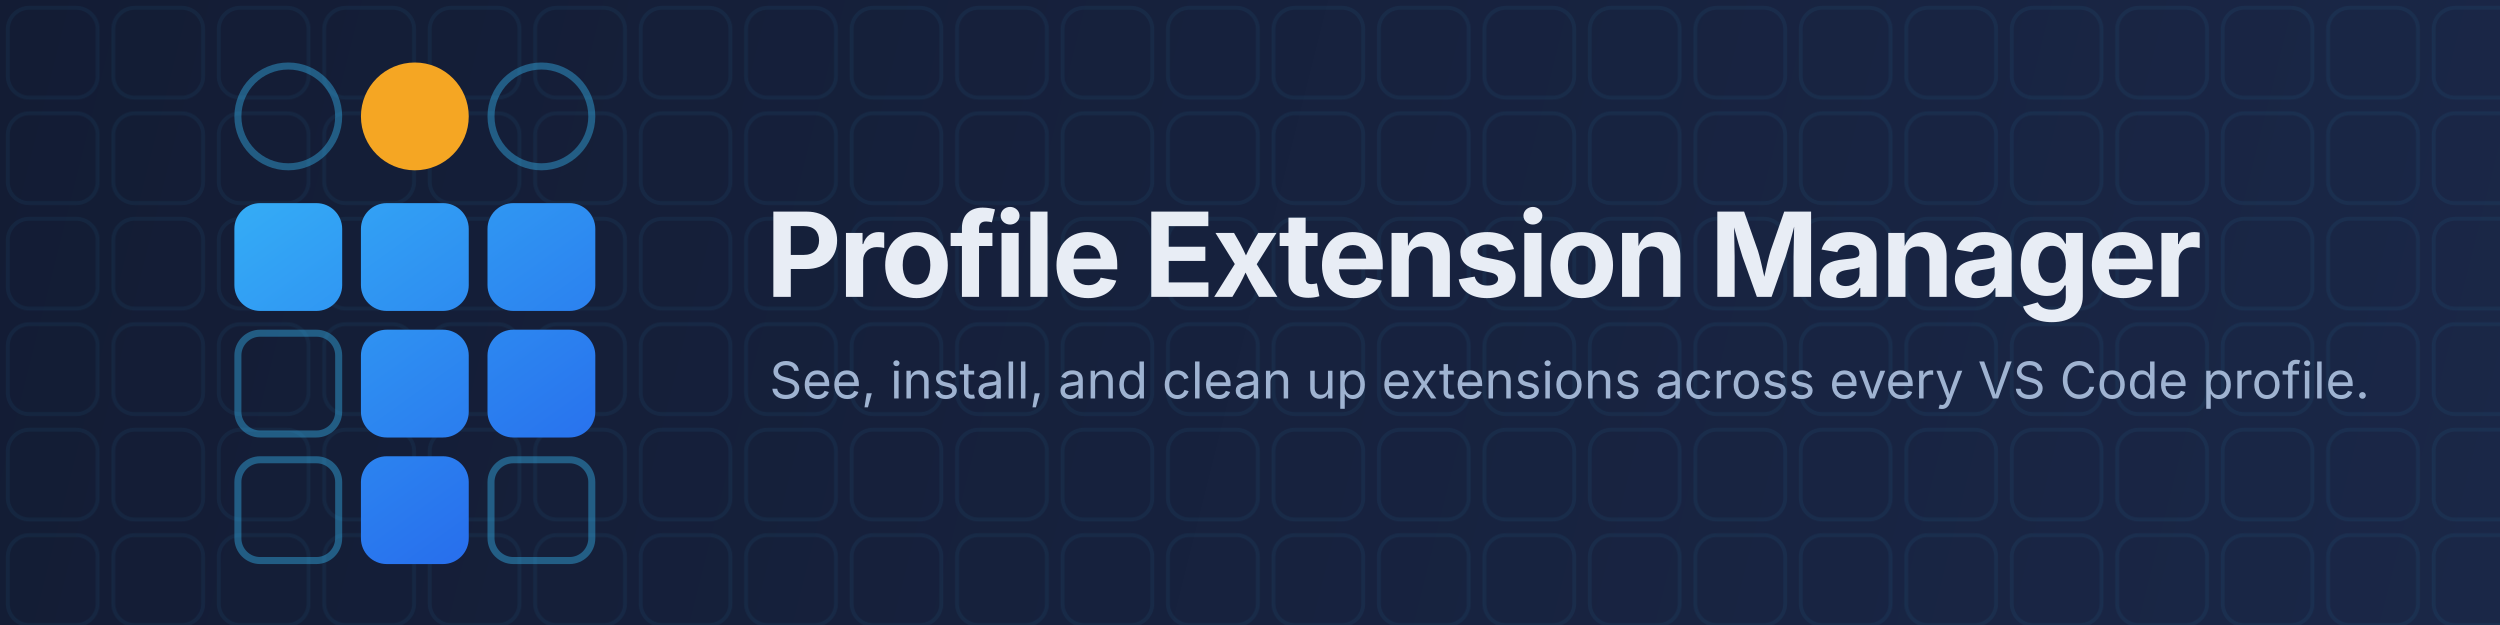
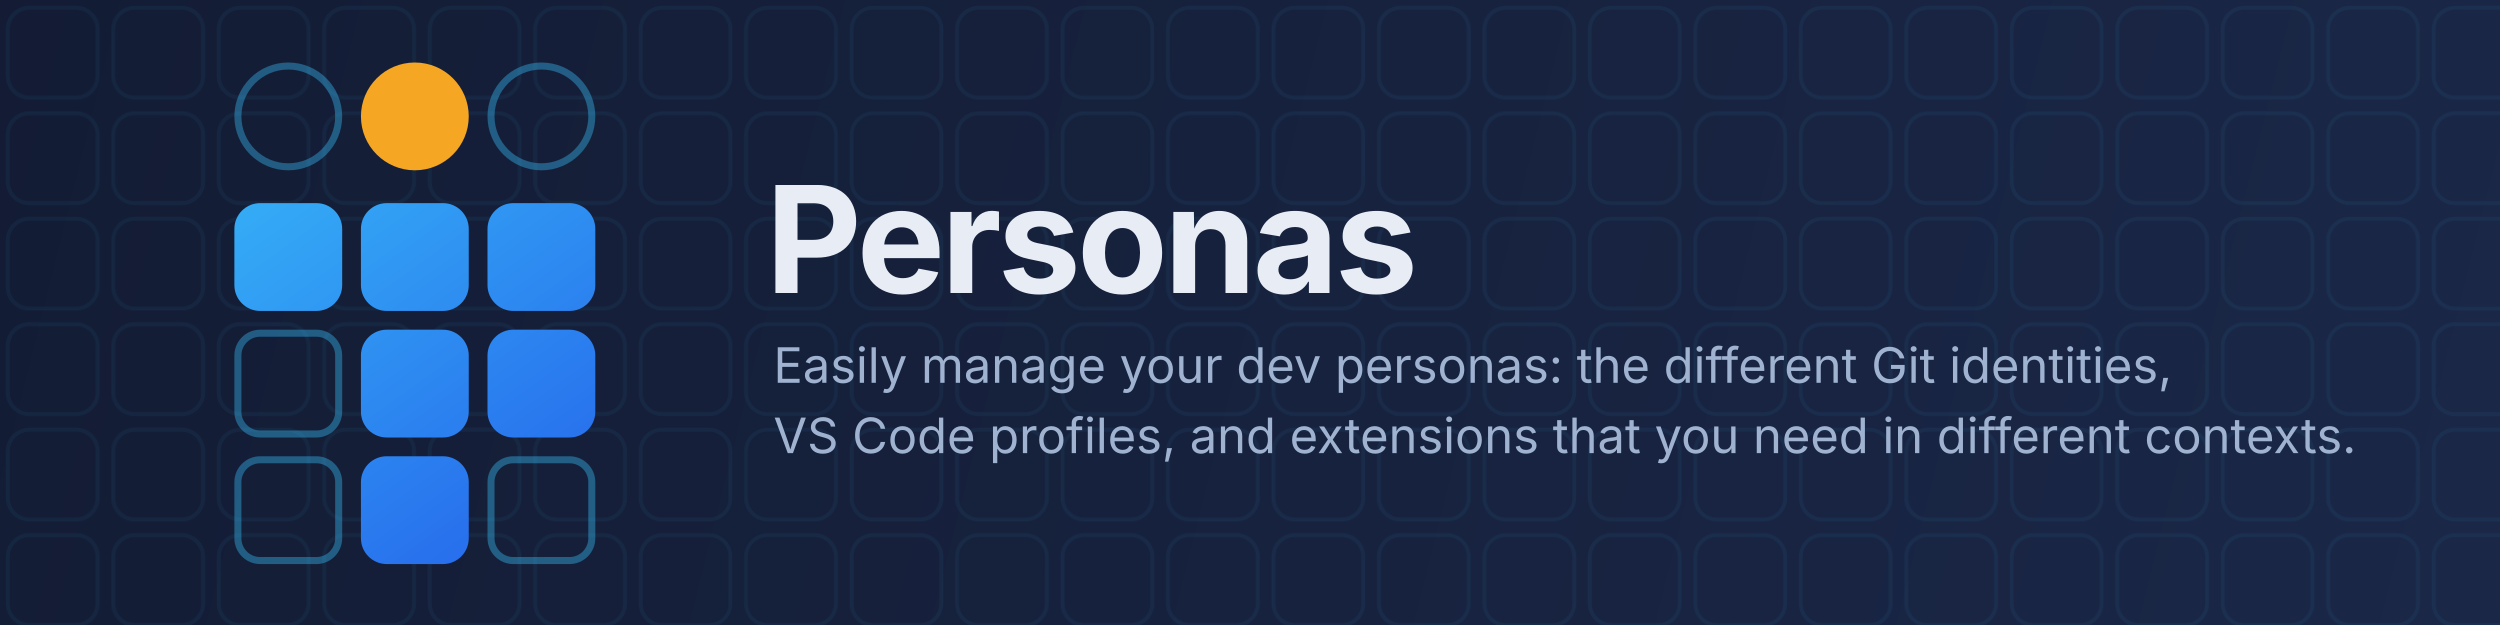
<svg xmlns="http://www.w3.org/2000/svg" width="1280" height="320" viewBox="0 0 1280 320">
  <defs>
    <linearGradient id="BCellGradient" x1="0" y1="0" x2="154" y2="214" gradientUnits="userSpaceOnUse">
      <stop offset="0" stop-color="#38BDF8" />
      <stop offset="1" stop-color="#2563EB" />
    </linearGradient>
-     <linearGradient id="BgGradient" x1="0" y1="0" x2="1280" y2="320" gradientUnits="userSpaceOnUse">
+     <linearGradient id="BG" x1="0" y1="0" x2="1280" y2="320" gradientUnits="userSpaceOnUse">
      <stop offset="0" stop-color="#131C34" />
      <stop offset="1" stop-color="#1A2747" />
    </linearGradient>
-     <pattern id="GridPattern" width="54" height="54" patternUnits="userSpaceOnUse">
+     <pattern id="GP" width="54" height="54" patternUnits="userSpaceOnUse">
      <rect x="4" y="4" width="46" height="46" rx="11" fill="none" stroke="#38BDF8" stroke-opacity="0.06" stroke-width="2" />
    </pattern>
  </defs>
-   <rect width="1280" height="320" fill="url(#BgGradient)" />
-   <rect width="1280" height="320" fill="url(#GridPattern)" />
+   <rect width="1280" height="320" fill="url(#BG)" />
+   <rect width="1280" height="320" fill="url(#GP)" />
  <g transform="translate(120,32) scale(1.2)">
    <circle cx="23" cy="23" r="21.5" fill="none" stroke="#38BDF8" stroke-opacity="0.4" stroke-width="3" />
    <circle cx="77" cy="23" r="23" fill="#F5A623" />
    <circle cx="131" cy="23" r="21.5" fill="none" stroke="#38BDF8" stroke-opacity="0.4" stroke-width="3" />
    <rect x="0" y="60" width="46" height="46" rx="11" fill="url(#BCellGradient)" />
    <rect x="54" y="60" width="46" height="46" rx="11" fill="url(#BCellGradient)" />
    <rect x="108" y="60" width="46" height="46" rx="11" fill="url(#BCellGradient)" />
    <rect x="1.5" y="115.5" width="43" height="43" rx="9.5" fill="none" stroke="#38BDF8" stroke-opacity="0.4" stroke-width="3" />
    <rect x="54" y="114" width="46" height="46" rx="11" fill="url(#BCellGradient)" />
    <rect x="108" y="114" width="46" height="46" rx="11" fill="url(#BCellGradient)" />
    <rect x="1.5" y="169.5" width="43" height="43" rx="9.5" fill="none" stroke="#38BDF8" stroke-opacity="0.4" stroke-width="3" />
    <rect x="54" y="168" width="46" height="46" rx="11" fill="url(#BCellGradient)" />
    <rect x="109.5" y="169.5" width="43" height="43" rx="9.5" fill="none" stroke="#38BDF8" stroke-opacity="0.4" stroke-width="3" />
  </g>
-   <text x="392" y="152" font-family="Inter, 'Segoe UI', sans-serif" font-size="60" font-weight="700" fill="#E8EDF5" letter-spacing="-1.5">Profile Extension Manager</text>
-   <text x="394" y="204" font-family="Inter, 'Segoe UI', sans-serif" font-size="26" font-weight="400" fill="#9FB3D1">See, install, and clean up extensions across every VS Code profile.</text>
+   <text x="392" y="150" font-family="Inter, 'Segoe UI', sans-serif" font-size="76" font-weight="700" fill="#E8EDF5" letter-spacing="-2">Personas</text>
+   <text x="396" y="196" font-family="Inter, 'Segoe UI', sans-serif" font-size="25" fill="#9FB3D1">Easily manage your dev personas: the different Git identities,</text>
+   <text x="396" y="232" font-family="Inter, 'Segoe UI', sans-serif" font-size="25" fill="#9FB3D1">VS Code profiles, and extensions that you need in different contexts.</text>
</svg>
